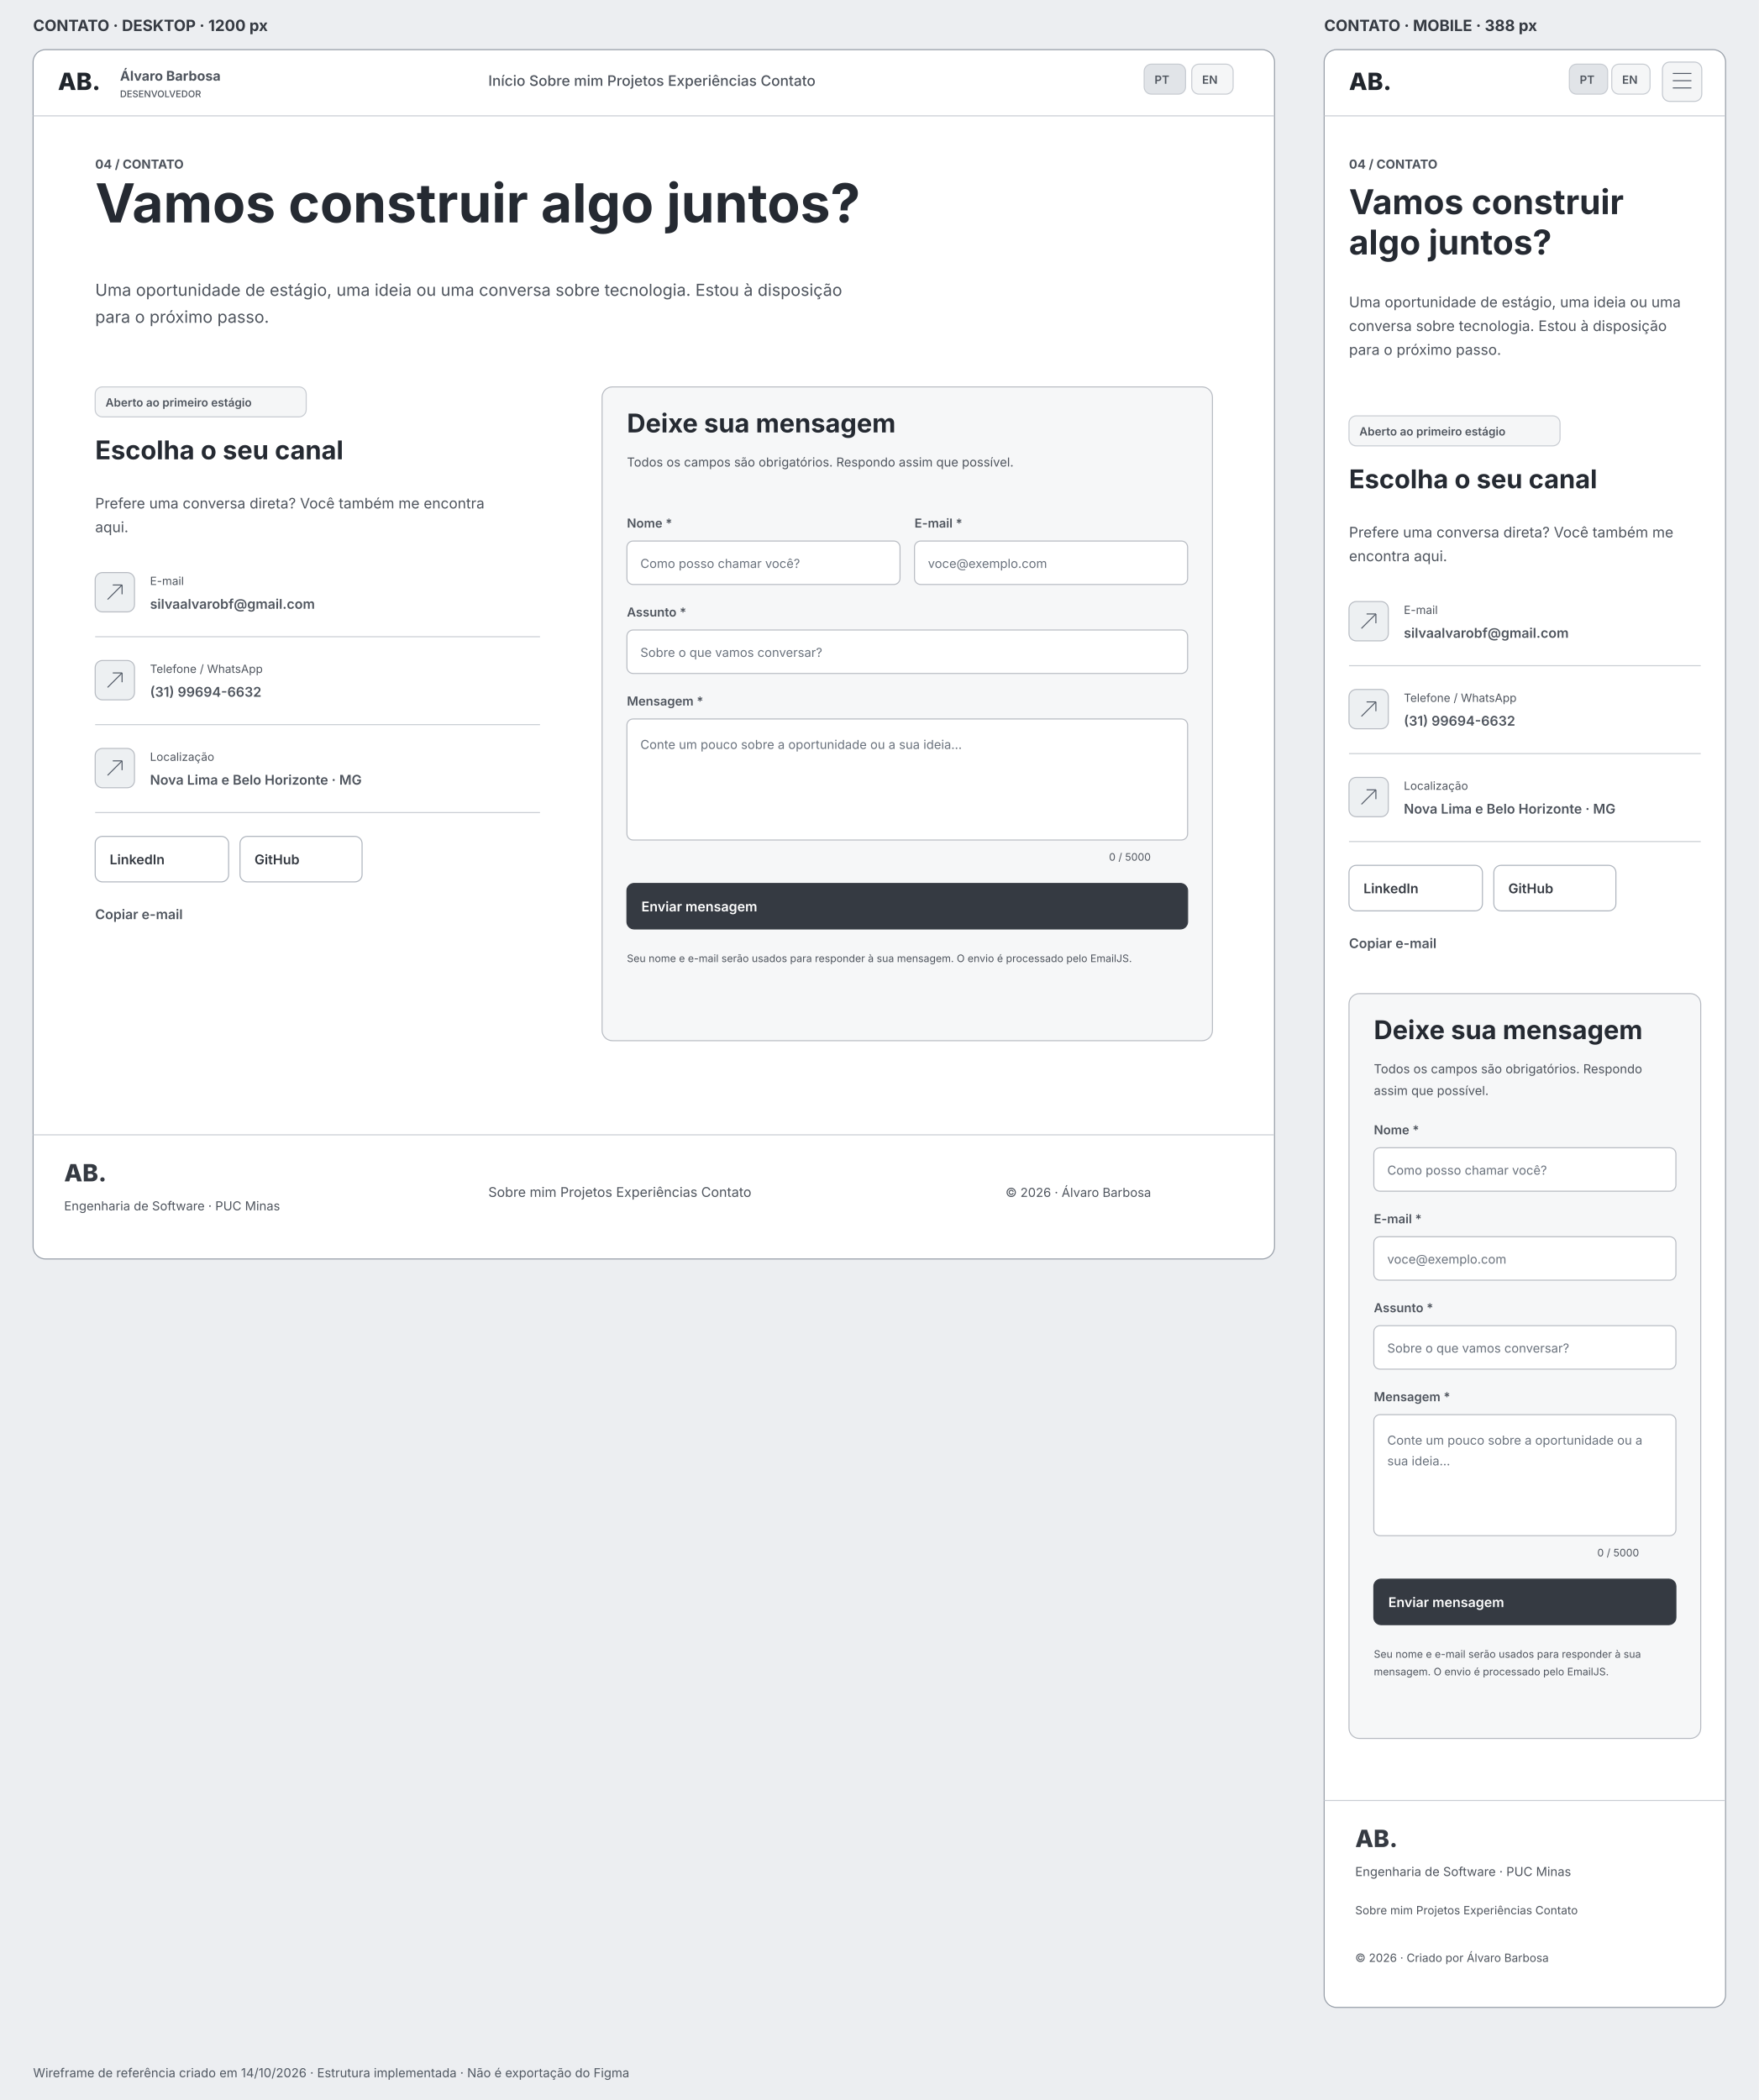
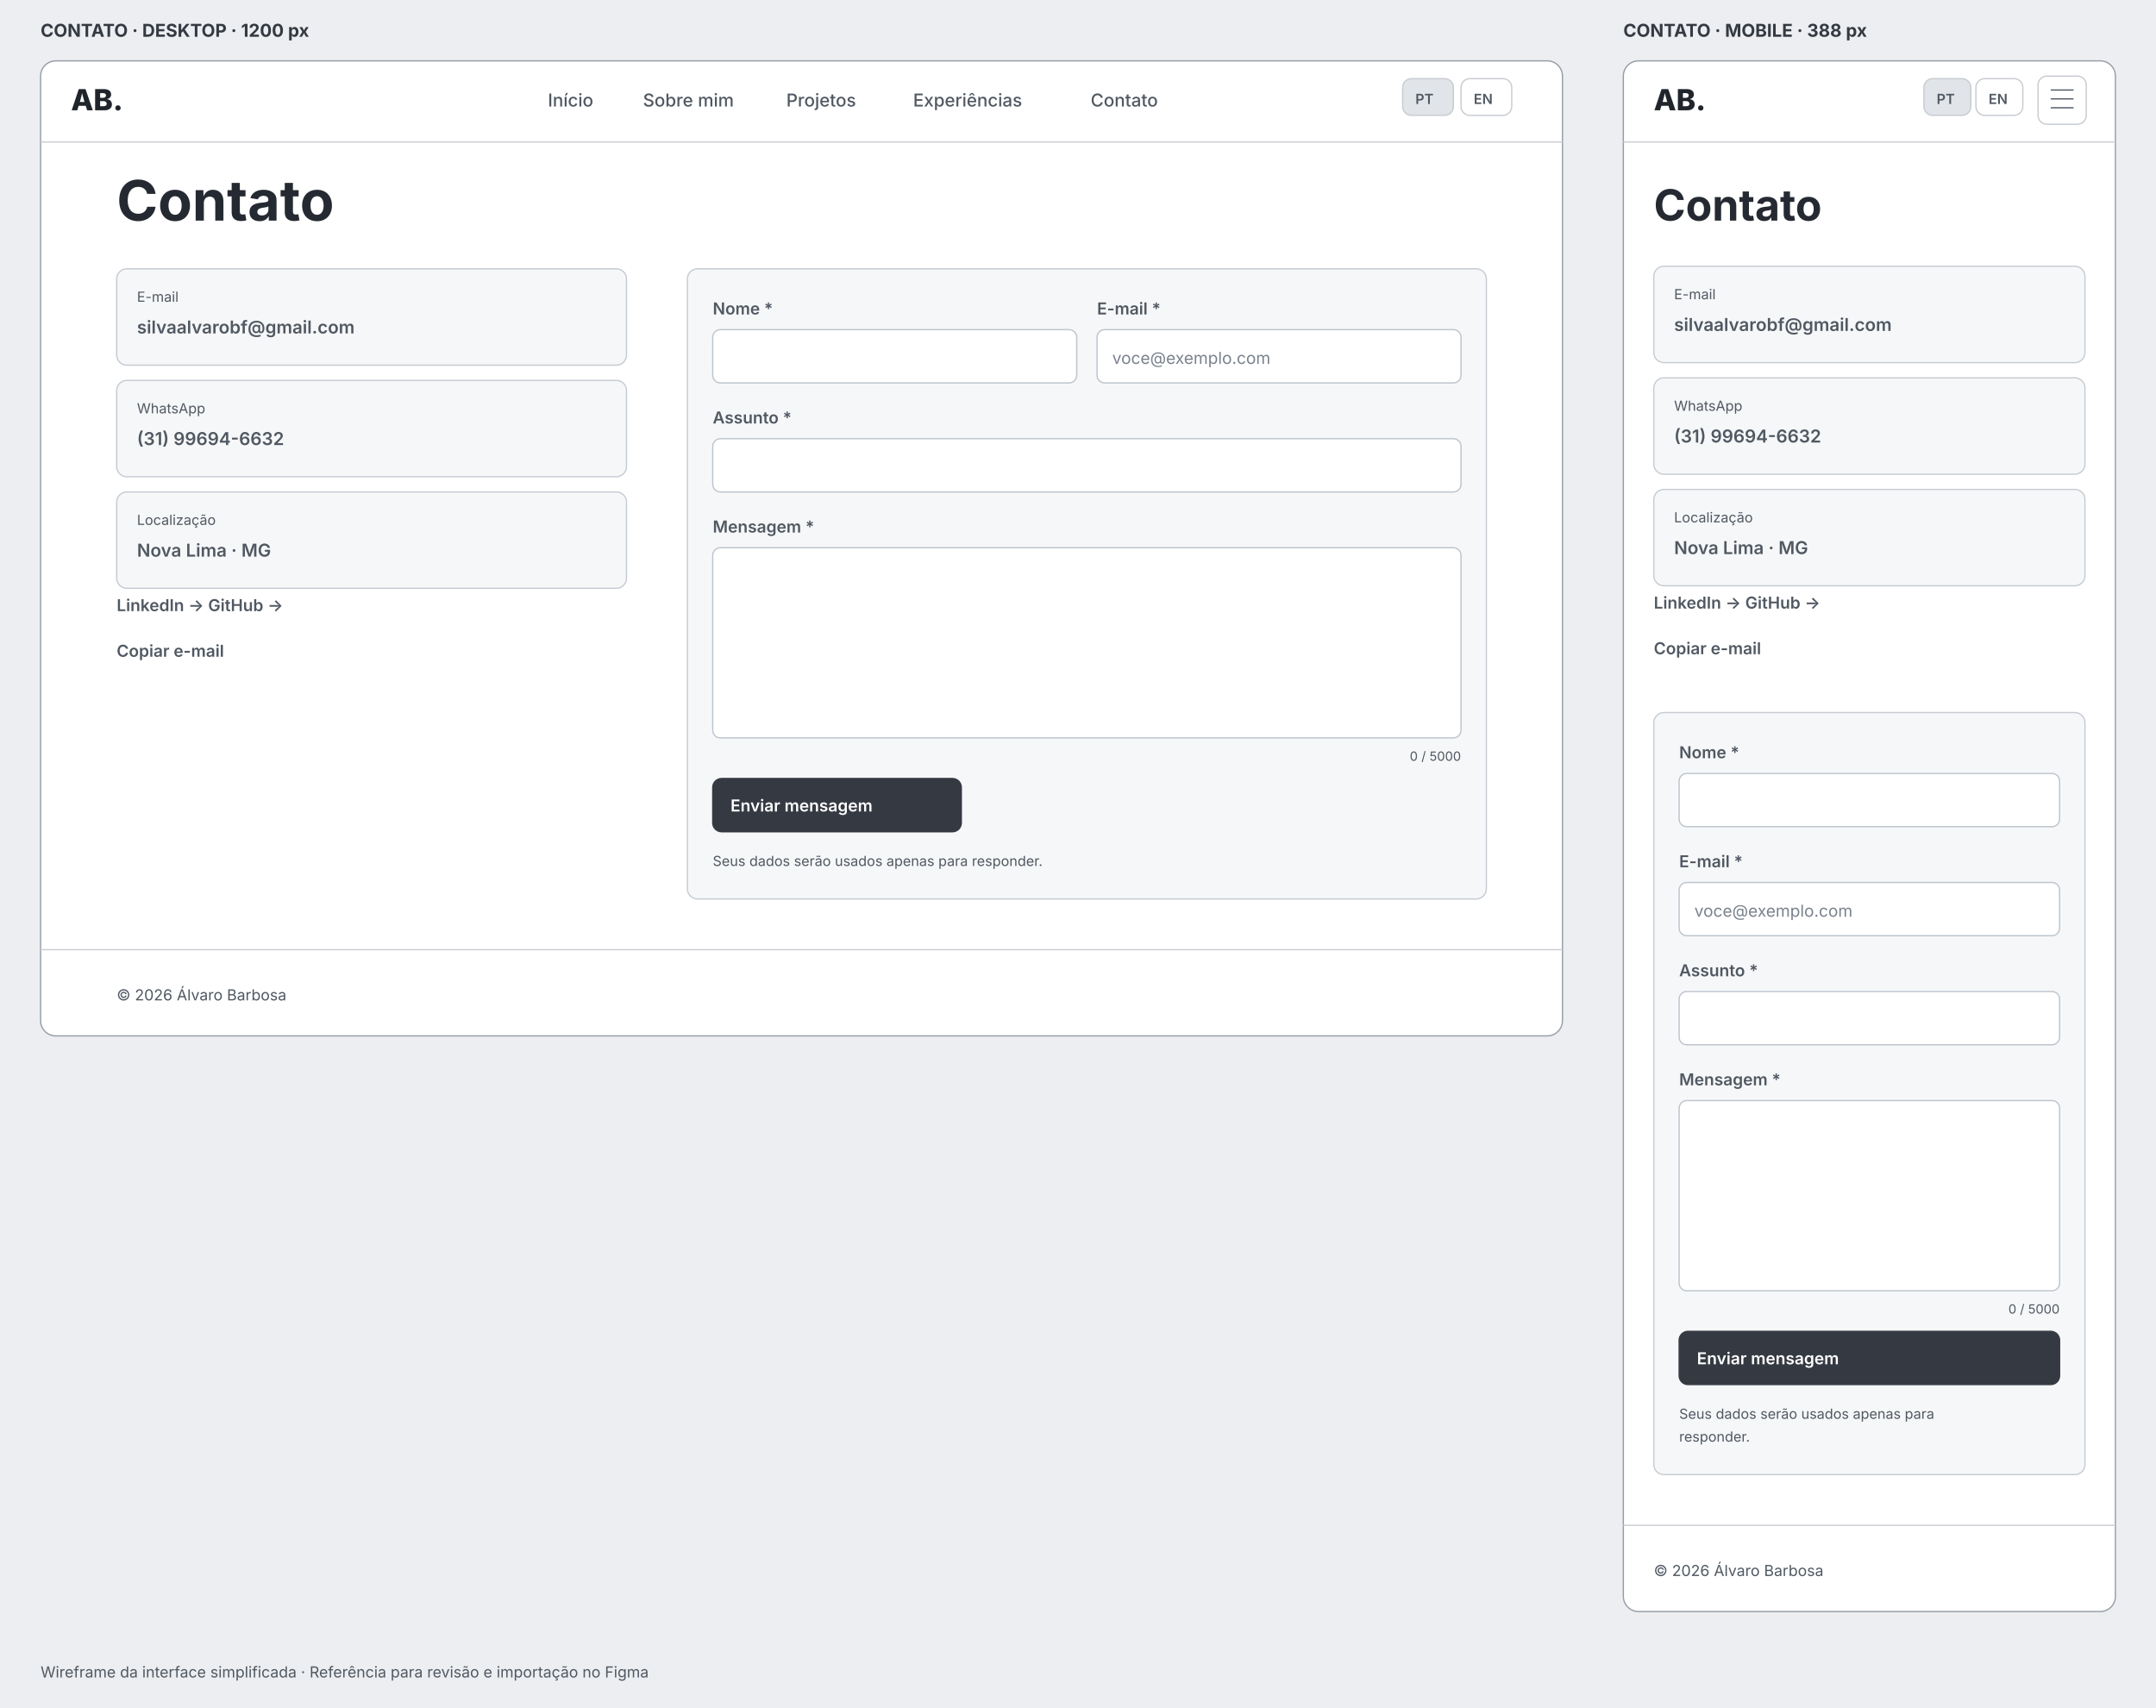
- <svg xmlns="http://www.w3.org/2000/svg" width="1700" height="2030" viewBox="0 0 1700 2030" role="img" aria-labelledby="title desc">
-   <rect width="1700" height="2030" fill="#eceef1" />
-   <text x="32" y="30.0" font-family="Inter, Arial, sans-serif" font-size="15" font-weight="700" fill="#353a42">CONTATO · DESKTOP · 1200 px</text>
-   <rect x="32" y="48" width="1200" height="1169" rx="12" fill="#ffffff" stroke="#969da7" />
-   <text x="56" y="87.0" font-family="Inter, Arial, sans-serif" font-size="23" font-weight="800" fill="#20252c">AB.</text>
-   <text x="116" y="78.0" font-family="Inter, Arial, sans-serif" font-size="13" font-weight="700" fill="#4e545d">Álvaro Barbosa</text>
-   <text x="116" y="94.0" font-family="Inter, Arial, sans-serif" font-size="9" font-weight="500" fill="#4e545d">DESENVOLVEDOR</text>
-   <text x="472" y="83.0" font-family="Inter, Arial, sans-serif" font-size="14" font-weight="500" fill="#4e545d">Início   Sobre mim   Projetos   Experiências   Contato</text>
+ <svg xmlns="http://www.w3.org/2000/svg" width="1700" role="img" aria-labelledby="title desc" height="1347" viewBox="0 0 1700 1347">
+   <rect x="0" y="0" width="1700" height="1347" rx="0" fill="#eceef1" stroke="none" />
+   <text x="32" y="29" font-family="Inter, Arial, sans-serif" font-size="14" font-weight="700" fill="#353a42" text-anchor="start">CONTATO · DESKTOP · 1200 px</text>
+   <rect x="32" y="48" width="1200" height="769" rx="12" fill="#ffffff" stroke="#969da7" />
+   <text x="56" y="87" font-family="Inter, Arial, sans-serif" font-size="23" font-weight="800" fill="#20252c" text-anchor="start">AB.</text>
+   <text x="432" y="84" font-family="Inter, Arial, sans-serif" font-size="14" font-weight="500" fill="#505862" text-anchor="start">Início</text>
+   <text x="507" y="84" font-family="Inter, Arial, sans-serif" font-size="14" font-weight="500" fill="#505862" text-anchor="start">Sobre mim</text>
+   <text x="620" y="84" font-family="Inter, Arial, sans-serif" font-size="14" font-weight="500" fill="#505862" text-anchor="start">Projetos</text>
+   <text x="720" y="84" font-family="Inter, Arial, sans-serif" font-size="14" font-weight="500" fill="#505862" text-anchor="start">Experiências</text>
+   <text x="860" y="84" font-family="Inter, Arial, sans-serif" font-size="14" font-weight="500" fill="#505862" text-anchor="start">Contato</text>
  <rect x="1106" y="62" width="40" height="29" rx="7" fill="#e1e4e8" stroke="#c7cbd1" />
-   <text x="1116" y="81.0" font-family="Inter, Arial, sans-serif" font-size="11" font-weight="600" fill="#4e545d">PT</text>
-   <rect x="1152" y="62" width="40" height="29" rx="7" fill="#f5f6f7" stroke="#c7cbd1" />
-   <text x="1162" y="81.0" font-family="Inter, Arial, sans-serif" font-size="11" font-weight="600" fill="#4e545d">EN</text>
+   <text x="1116" y="82" font-family="Inter, Arial, sans-serif" font-size="11" font-weight="600" fill="#505862" text-anchor="start">PT</text>
+   <rect x="1152" y="62" width="40" height="29" rx="7" fill="#ffffff" stroke="#c7cbd1" />
+   <text x="1162" y="82" font-family="Inter, Arial, sans-serif" font-size="11" font-weight="600" fill="#505862" text-anchor="start">EN</text>
  <line x1="32" y1="112" x2="1232" y2="112" stroke="#c9cdd3" />
-   <text x="1280" y="30.0" font-family="Inter, Arial, sans-serif" font-size="15" font-weight="700" fill="#353a42">CONTATO · MOBILE · 388 px</text>
-   <rect x="1280" y="48" width="388" height="1892.5" rx="12" fill="#ffffff" stroke="#969da7" />
-   <text x="1304" y="87.0" font-family="Inter, Arial, sans-serif" font-size="23" font-weight="800" fill="#20252c">AB.</text>
+   <text x="92" y="174" font-family="Inter, Arial, sans-serif" font-size="44" font-weight="700" fill="#252a32" text-anchor="start">Contato</text>
+   <rect x="92" y="212" width="402" height="76" rx="8" fill="#f6f7f8" stroke="#c6cbd2" />
+   <text x="108" y="238" font-family="Inter, Arial, sans-serif" font-size="11" font-weight="400" fill="#505862" text-anchor="start">E-mail</text>
+   <text x="108" y="263" font-family="Inter, Arial, sans-serif" font-size="14" font-weight="600" fill="#505862" text-anchor="start">silvaalvarobf@gmail.com</text>
+   <rect x="92" y="300" width="402" height="76" rx="8" fill="#f6f7f8" stroke="#c6cbd2" />
+   <text x="108" y="326" font-family="Inter, Arial, sans-serif" font-size="11" font-weight="400" fill="#505862" text-anchor="start">WhatsApp</text>
+   <text x="108" y="351" font-family="Inter, Arial, sans-serif" font-size="14" font-weight="600" fill="#505862" text-anchor="start">(31) 99694-6632</text>
+   <rect x="92" y="388" width="402" height="76" rx="8" fill="#f6f7f8" stroke="#c6cbd2" />
+   <text x="108" y="414" font-family="Inter, Arial, sans-serif" font-size="11" font-weight="400" fill="#505862" text-anchor="start">Localização</text>
+   <text x="108" y="439" font-family="Inter, Arial, sans-serif" font-size="14" font-weight="600" fill="#505862" text-anchor="start">Nova Lima · MG</text>
+   <text x="92" y="482" font-family="Inter, Arial, sans-serif" font-size="13" font-weight="600" fill="#505862" text-anchor="start">LinkedIn →     GitHub →</text>
+   <text x="92" y="518" font-family="Inter, Arial, sans-serif" font-size="13" font-weight="600" fill="#505862" text-anchor="start">Copiar e-mail</text>
+   <rect x="542" y="212" width="630" height="497" rx="8" fill="#f6f7f8" stroke="#c6cbd2" />
+   <text x="562" y="248" font-family="Inter, Arial, sans-serif" font-size="13" font-weight="600" fill="#505862" text-anchor="start">Nome *</text>
+   <rect x="562" y="260" width="287.0" height="42" rx="6" fill="#ffffff" stroke="#bdc4cd" />
+   <text x="865.0" y="248" font-family="Inter, Arial, sans-serif" font-size="13" font-weight="600" fill="#505862" text-anchor="start">E-mail *</text>
+   <rect x="865.0" y="260" width="287.0" height="42" rx="6" fill="#ffffff" stroke="#bdc4cd" />
+   <text x="877.0" y="287" font-family="Inter, Arial, sans-serif" font-size="13" font-weight="400" fill="#7a828d" text-anchor="start">voce@exemplo.com</text>
+   <text x="562" y="334" font-family="Inter, Arial, sans-serif" font-size="13" font-weight="600" fill="#505862" text-anchor="start">Assunto *</text>
+   <rect x="562" y="346" width="590" height="42" rx="6" fill="#ffffff" stroke="#bdc4cd" />
+   <text x="562" y="420" font-family="Inter, Arial, sans-serif" font-size="13" font-weight="600" fill="#505862" text-anchor="start">Mensagem *</text>
+   <rect x="562" y="432" width="590" height="150" rx="6" fill="#ffffff" stroke="#bdc4cd" />
+   <text x="1152" y="600" font-family="Inter, Arial, sans-serif" font-size="10" font-weight="400" fill="#505862" text-anchor="end">0 / 5000</text>
+   <rect x="562" y="614" width="196" height="42" rx="7" fill="#353a42" stroke="#353a42" />
+   <text x="576" y="640.0" font-family="Inter, Arial, sans-serif" font-size="13" font-weight="600" fill="#ffffff" text-anchor="start">Enviar mensagem</text>
+   <text x="562" y="683" font-family="Inter, Arial, sans-serif" font-size="11" font-weight="400" fill="#505862" text-anchor="start">Seus dados serão usados apenas para responder.</text>
+   <line x1="32" y1="749" x2="1232" y2="749" stroke="#c9cdd3" />
+   <text x="92" y="789" font-family="Inter, Arial, sans-serif" font-size="12" font-weight="400" fill="#505862" text-anchor="start">© 2026 Álvaro Barbosa</text>
+   <text x="1280" y="29" font-family="Inter, Arial, sans-serif" font-size="14" font-weight="700" fill="#353a42" text-anchor="start">CONTATO · MOBILE · 388 px</text>
+   <rect x="1280" y="48" width="388" height="1223" rx="12" fill="#ffffff" stroke="#969da7" />
+   <text x="1304" y="87" font-family="Inter, Arial, sans-serif" font-size="23" font-weight="800" fill="#20252c" text-anchor="start">AB.</text>
  <rect x="1517" y="62" width="37" height="29" rx="7" fill="#e1e4e8" stroke="#c7cbd1" />
-   <text x="1527" y="81.0" font-family="Inter, Arial, sans-serif" font-size="11" font-weight="600" fill="#4e545d">PT</text>
-   <rect x="1558" y="62" width="37" height="29" rx="7" fill="#f5f6f7" stroke="#c7cbd1" />
-   <text x="1568" y="81.0" font-family="Inter, Arial, sans-serif" font-size="11" font-weight="600" fill="#4e545d">EN</text>
-   <rect x="1607" y="60" width="38" height="38" rx="7" fill="#f4f5f6" stroke="#c2c7ce" />
+   <text x="1527" y="82" font-family="Inter, Arial, sans-serif" font-size="11" font-weight="600" fill="#505862" text-anchor="start">PT</text>
+   <rect x="1558" y="62" width="37" height="29" rx="7" fill="#ffffff" stroke="#c7cbd1" />
+   <text x="1568" y="82" font-family="Inter, Arial, sans-serif" font-size="11" font-weight="600" fill="#505862" text-anchor="start">EN</text>
+   <rect x="1607" y="60" width="38" height="38" rx="7" fill="#ffffff" stroke="#c7cbd1" />
  <line x1="1617" y1="71" x2="1635" y2="71" stroke="#525a66" />
  <line x1="1617" y1="78" x2="1635" y2="78" stroke="#525a66" />
  <line x1="1617" y1="85" x2="1635" y2="85" stroke="#525a66" />
  <line x1="1280" y1="112" x2="1668" y2="112" stroke="#c9cdd3" />
-   <text x="92" y="163.0" font-family="Inter, Arial, sans-serif" font-size="12" font-weight="700" fill="#4e545d">04 / CONTATO</text>
-   <text x="92" y="215" font-family="Inter, Arial, sans-serif" font-size="52" font-weight="700" fill="#252a32">Vamos construir algo juntos?</text>
-   <text x="92" y="286" font-family="Inter, Arial, sans-serif" font-size="16" font-weight="400" fill="#4e545d">Uma oportunidade de estágio, uma ideia ou uma conversa sobre tecnologia. Estou à disposição</text>
-   <text x="92" y="312" font-family="Inter, Arial, sans-serif" font-size="16" font-weight="400" fill="#4e545d">para o próximo passo.</text>
-   <rect x="92" y="374" width="204" height="29" rx="7" fill="#f5f6f7" stroke="#c7cbd1" />
-   <text x="102" y="393.0" font-family="Inter, Arial, sans-serif" font-size="11" font-weight="600" fill="#4e545d">Aberto ao primeiro estágio</text>
-   <text x="92" y="444.0" font-family="Inter, Arial, sans-serif" font-size="25" font-weight="700" fill="#252a32">Escolha o seu canal</text>
-   <text x="92" y="491.5" font-family="Inter, Arial, sans-serif" font-size="14" font-weight="400" fill="#4e545d">Prefere uma conversa direta? Você também me encontra</text>
-   <text x="92" y="514.5" font-family="Inter, Arial, sans-serif" font-size="14" font-weight="400" fill="#4e545d">aqui.</text>
-   <rect x="92" y="553.5" width="38" height="38" rx="7" fill="#edf0f2" stroke="#b7bbc2" />
-   <line x1="104" y1="579.5" x2="118" y2="565.5" stroke="#525a66" />
-   <line x1="109" y1="565.5" x2="118" y2="565.5" stroke="#525a66" />
-   <line x1="118" y1="565.5" x2="118" y2="574.5" stroke="#525a66" />
-   <text x="145" y="565.5" font-family="Inter, Arial, sans-serif" font-size="11" font-weight="400" fill="#4e545d">E-mail</text>
-   <text x="145" y="588.5" font-family="Inter, Arial, sans-serif" font-size="13" font-weight="600" fill="#4e545d">silvaalvarobf@gmail.com</text>
-   <line x1="92" y1="615.5" x2="522" y2="615.5" stroke="#c9cdd3" />
-   <rect x="92" y="638.5" width="38" height="38" rx="7" fill="#edf0f2" stroke="#b7bbc2" />
-   <line x1="104" y1="664.5" x2="118" y2="650.5" stroke="#525a66" />
-   <line x1="109" y1="650.5" x2="118" y2="650.5" stroke="#525a66" />
-   <line x1="118" y1="650.5" x2="118" y2="659.5" stroke="#525a66" />
-   <text x="145" y="650.5" font-family="Inter, Arial, sans-serif" font-size="11" font-weight="400" fill="#4e545d">Telefone / WhatsApp</text>
-   <text x="145" y="673.5" font-family="Inter, Arial, sans-serif" font-size="13" font-weight="600" fill="#4e545d">(31) 99694-6632</text>
-   <line x1="92" y1="700.5" x2="522" y2="700.5" stroke="#c9cdd3" />
-   <rect x="92" y="723.5" width="38" height="38" rx="7" fill="#edf0f2" stroke="#b7bbc2" />
-   <line x1="104" y1="749.5" x2="118" y2="735.5" stroke="#525a66" />
-   <line x1="109" y1="735.5" x2="118" y2="735.5" stroke="#525a66" />
-   <line x1="118" y1="735.5" x2="118" y2="744.5" stroke="#525a66" />
-   <text x="145" y="735.5" font-family="Inter, Arial, sans-serif" font-size="11" font-weight="400" fill="#4e545d">Localização</text>
-   <text x="145" y="758.5" font-family="Inter, Arial, sans-serif" font-size="13" font-weight="600" fill="#4e545d">Nova Lima e Belo Horizonte · MG</text>
-   <line x1="92" y1="785.5" x2="522" y2="785.5" stroke="#c9cdd3" />
-   <rect x="92" y="808.5" width="129" height="44" rx="7" fill="#ffffff" stroke="#aeb4bd" />
-   <text x="106" y="835.5" font-family="Inter, Arial, sans-serif" font-size="13" font-weight="600" fill="#353a42">LinkedIn</text>
-   <rect x="232" y="808.5" width="118" height="44" rx="7" fill="#ffffff" stroke="#aeb4bd" />
-   <text x="246" y="835.5" font-family="Inter, Arial, sans-serif" font-size="13" font-weight="600" fill="#353a42">GitHub</text>
-   <text x="92" y="888.5" font-family="Inter, Arial, sans-serif" font-size="13" font-weight="600" fill="#4e545d">Copiar e-mail</text>
-   <rect x="582" y="374" width="590" height="632" rx="10" fill="#f6f7f8" stroke="#b7bbc2" />
-   <text x="606" y="418.0" font-family="Inter, Arial, sans-serif" font-size="25" font-weight="700" fill="#252a32">Deixe sua mensagem</text>
-   <text x="606" y="451" font-family="Inter, Arial, sans-serif" font-size="12" font-weight="400" fill="#4e545d">Todos os campos são obrigatórios. Respondo assim que possível.</text>
-   <text x="606" y="510.0" font-family="Inter, Arial, sans-serif" font-size="12" font-weight="600" fill="#4e545d">Nome *</text>
-   <rect x="606" y="523" width="264.0" height="42" rx="6" fill="#ffffff" stroke="#b7bbc2" />
-   <text x="619" y="549" font-family="Inter, Arial, sans-serif" font-size="12" font-weight="400" fill="#69717c">Como posso chamar você?</text>
-   <text x="884.0" y="510.0" font-family="Inter, Arial, sans-serif" font-size="12" font-weight="600" fill="#4e545d">E-mail *</text>
-   <rect x="884.0" y="523" width="264.0" height="42" rx="6" fill="#ffffff" stroke="#b7bbc2" />
-   <text x="897.0" y="549" font-family="Inter, Arial, sans-serif" font-size="12" font-weight="400" fill="#69717c">voce@exemplo.com</text>
-   <text x="606" y="596.0" font-family="Inter, Arial, sans-serif" font-size="12" font-weight="600" fill="#4e545d">Assunto *</text>
-   <rect x="606" y="609" width="542" height="42" rx="6" fill="#ffffff" stroke="#b7bbc2" />
-   <text x="619" y="635" font-family="Inter, Arial, sans-serif" font-size="12" font-weight="400" fill="#69717c">Sobre o que vamos conversar?</text>
-   <text x="606" y="682.0" font-family="Inter, Arial, sans-serif" font-size="12" font-weight="600" fill="#4e545d">Mensagem *</text>
-   <rect x="606" y="695" width="542" height="117" rx="6" fill="#ffffff" stroke="#b7bbc2" />
-   <text x="619" y="724" font-family="Inter, Arial, sans-serif" font-size="12" font-weight="400" fill="#69717c">Conte um pouco sobre a oportunidade ou a sua ideia…</text>
-   <text x="1072" y="832.0" font-family="Inter, Arial, sans-serif" font-size="10" font-weight="400" fill="#4e545d">0 / 5000</text>
-   <rect x="606" y="854" width="542" height="44" rx="7" fill="#353a42" stroke="#353a42" />
-   <text x="620" y="881.0" font-family="Inter, Arial, sans-serif" font-size="13" font-weight="600" fill="#ffffff">Enviar mensagem</text>
-   <text x="606" y="930" font-family="Inter, Arial, sans-serif" font-size="10" font-weight="400" fill="#4e545d">Seu nome e e-mail serão usados para responder à sua mensagem. O envio é processado pelo EmailJS.</text>
-   <line x1="32" y1="1097" x2="1232" y2="1097" stroke="#c9cdd3" />
-   <text x="62" y="1142.0" font-family="Inter, Arial, sans-serif" font-size="23" font-weight="800" fill="#353a42">AB.</text>
-   <text x="62" y="1170.0" font-family="Inter, Arial, sans-serif" font-size="12" font-weight="400" fill="#4e545d">Engenharia de Software · PUC Minas</text>
-   <text x="472" y="1157.0" font-family="Inter, Arial, sans-serif" font-size="13" font-weight="400" fill="#4e545d">Sobre mim   Projetos   Experiências   Contato</text>
-   <text x="972" y="1157.0" font-family="Inter, Arial, sans-serif" font-size="12" font-weight="400" fill="#4e545d">© 2026 · Álvaro Barbosa</text>
-   <text x="1304" y="163.0" font-family="Inter, Arial, sans-serif" font-size="12" font-weight="700" fill="#4e545d">04 / CONTATO</text>
-   <text x="1304" y="207" font-family="Inter, Arial, sans-serif" font-size="33" font-weight="700" fill="#252a32">Vamos construir</text>
-   <text x="1304" y="246" font-family="Inter, Arial, sans-serif" font-size="33" font-weight="700" fill="#252a32">algo juntos?</text>
-   <text x="1304" y="297" font-family="Inter, Arial, sans-serif" font-size="14" font-weight="400" fill="#4e545d">Uma oportunidade de estágio, uma ideia ou uma</text>
-   <text x="1304" y="320" font-family="Inter, Arial, sans-serif" font-size="14" font-weight="400" fill="#4e545d">conversa sobre tecnologia. Estou à disposição</text>
-   <text x="1304" y="343" font-family="Inter, Arial, sans-serif" font-size="14" font-weight="400" fill="#4e545d">para o próximo passo.</text>
-   <rect x="1304" y="402" width="204" height="29" rx="7" fill="#f5f6f7" stroke="#c7cbd1" />
-   <text x="1314" y="421.0" font-family="Inter, Arial, sans-serif" font-size="11" font-weight="600" fill="#4e545d">Aberto ao primeiro estágio</text>
-   <text x="1304" y="472.0" font-family="Inter, Arial, sans-serif" font-size="25" font-weight="700" fill="#252a32">Escolha o seu canal</text>
-   <text x="1304" y="519.5" font-family="Inter, Arial, sans-serif" font-size="14" font-weight="400" fill="#4e545d">Prefere uma conversa direta? Você também me</text>
-   <text x="1304" y="542.5" font-family="Inter, Arial, sans-serif" font-size="14" font-weight="400" fill="#4e545d">encontra aqui.</text>
-   <rect x="1304" y="581.5" width="38" height="38" rx="7" fill="#edf0f2" stroke="#b7bbc2" />
-   <line x1="1316" y1="607.5" x2="1330" y2="593.5" stroke="#525a66" />
-   <line x1="1321" y1="593.5" x2="1330" y2="593.5" stroke="#525a66" />
-   <line x1="1330" y1="593.5" x2="1330" y2="602.5" stroke="#525a66" />
-   <text x="1357" y="593.5" font-family="Inter, Arial, sans-serif" font-size="11" font-weight="400" fill="#4e545d">E-mail</text>
-   <text x="1357" y="616.5" font-family="Inter, Arial, sans-serif" font-size="13" font-weight="600" fill="#4e545d">silvaalvarobf@gmail.com</text>
-   <line x1="1304" y1="643.5" x2="1644" y2="643.5" stroke="#c9cdd3" />
-   <rect x="1304" y="666.5" width="38" height="38" rx="7" fill="#edf0f2" stroke="#b7bbc2" />
-   <line x1="1316" y1="692.5" x2="1330" y2="678.5" stroke="#525a66" />
-   <line x1="1321" y1="678.5" x2="1330" y2="678.5" stroke="#525a66" />
-   <line x1="1330" y1="678.5" x2="1330" y2="687.5" stroke="#525a66" />
-   <text x="1357" y="678.5" font-family="Inter, Arial, sans-serif" font-size="11" font-weight="400" fill="#4e545d">Telefone / WhatsApp</text>
-   <text x="1357" y="701.5" font-family="Inter, Arial, sans-serif" font-size="13" font-weight="600" fill="#4e545d">(31) 99694-6632</text>
-   <line x1="1304" y1="728.5" x2="1644" y2="728.5" stroke="#c9cdd3" />
-   <rect x="1304" y="751.5" width="38" height="38" rx="7" fill="#edf0f2" stroke="#b7bbc2" />
-   <line x1="1316" y1="777.5" x2="1330" y2="763.5" stroke="#525a66" />
-   <line x1="1321" y1="763.5" x2="1330" y2="763.5" stroke="#525a66" />
-   <line x1="1330" y1="763.5" x2="1330" y2="772.5" stroke="#525a66" />
-   <text x="1357" y="763.5" font-family="Inter, Arial, sans-serif" font-size="11" font-weight="400" fill="#4e545d">Localização</text>
-   <text x="1357" y="786.5" font-family="Inter, Arial, sans-serif" font-size="13" font-weight="600" fill="#4e545d">Nova Lima e Belo Horizonte · MG</text>
-   <line x1="1304" y1="813.5" x2="1644" y2="813.5" stroke="#c9cdd3" />
-   <rect x="1304" y="836.5" width="129" height="44" rx="7" fill="#ffffff" stroke="#aeb4bd" />
-   <text x="1318" y="863.5" font-family="Inter, Arial, sans-serif" font-size="13" font-weight="600" fill="#353a42">LinkedIn</text>
-   <rect x="1444" y="836.5" width="118" height="44" rx="7" fill="#ffffff" stroke="#aeb4bd" />
-   <text x="1458" y="863.5" font-family="Inter, Arial, sans-serif" font-size="13" font-weight="600" fill="#353a42">GitHub</text>
-   <text x="1304" y="916.5" font-family="Inter, Arial, sans-serif" font-size="13" font-weight="600" fill="#4e545d">Copiar e-mail</text>
-   <rect x="1304" y="960.5" width="340" height="720" rx="10" fill="#f6f7f8" stroke="#b7bbc2" />
-   <text x="1328" y="1004.5" font-family="Inter, Arial, sans-serif" font-size="25" font-weight="700" fill="#252a32">Deixe sua mensagem</text>
-   <text x="1328" y="1037.5" font-family="Inter, Arial, sans-serif" font-size="12" font-weight="400" fill="#4e545d">Todos os campos são obrigatórios. Respondo</text>
-   <text x="1328" y="1058.5" font-family="Inter, Arial, sans-serif" font-size="12" font-weight="400" fill="#4e545d">assim que possível.</text>
-   <text x="1328" y="1096.5" font-family="Inter, Arial, sans-serif" font-size="12" font-weight="600" fill="#4e545d">Nome *</text>
-   <rect x="1328" y="1109.5" width="292" height="42" rx="6" fill="#ffffff" stroke="#b7bbc2" />
-   <text x="1341" y="1135.5" font-family="Inter, Arial, sans-serif" font-size="12" font-weight="400" fill="#69717c">Como posso chamar você?</text>
-   <text x="1328" y="1182.5" font-family="Inter, Arial, sans-serif" font-size="12" font-weight="600" fill="#4e545d">E-mail *</text>
-   <rect x="1328" y="1195.5" width="292" height="42" rx="6" fill="#ffffff" stroke="#b7bbc2" />
-   <text x="1341" y="1221.5" font-family="Inter, Arial, sans-serif" font-size="12" font-weight="400" fill="#69717c">voce@exemplo.com</text>
-   <text x="1328" y="1268.5" font-family="Inter, Arial, sans-serif" font-size="12" font-weight="600" fill="#4e545d">Assunto *</text>
-   <rect x="1328" y="1281.5" width="292" height="42" rx="6" fill="#ffffff" stroke="#b7bbc2" />
-   <text x="1341" y="1307.5" font-family="Inter, Arial, sans-serif" font-size="12" font-weight="400" fill="#69717c">Sobre o que vamos conversar?</text>
-   <text x="1328" y="1354.5" font-family="Inter, Arial, sans-serif" font-size="12" font-weight="600" fill="#4e545d">Mensagem *</text>
-   <rect x="1328" y="1367.5" width="292" height="117" rx="6" fill="#ffffff" stroke="#b7bbc2" />
-   <text x="1341" y="1396.5" font-family="Inter, Arial, sans-serif" font-size="12" font-weight="400" fill="#69717c">Conte um pouco sobre a oportunidade ou a</text>
-   <text x="1341" y="1416.5" font-family="Inter, Arial, sans-serif" font-size="12" font-weight="400" fill="#69717c">sua ideia…</text>
-   <text x="1544" y="1504.5" font-family="Inter, Arial, sans-serif" font-size="10" font-weight="400" fill="#4e545d">0 / 5000</text>
-   <rect x="1328" y="1526.5" width="292" height="44" rx="7" fill="#353a42" stroke="#353a42" />
-   <text x="1342" y="1553.5" font-family="Inter, Arial, sans-serif" font-size="13" font-weight="600" fill="#ffffff">Enviar mensagem</text>
-   <text x="1328" y="1602.5" font-family="Inter, Arial, sans-serif" font-size="10" font-weight="400" fill="#4e545d">Seu nome e e-mail serão usados para responder à sua</text>
-   <text x="1328" y="1619.5" font-family="Inter, Arial, sans-serif" font-size="10" font-weight="400" fill="#4e545d">mensagem. O envio é processado pelo EmailJS.</text>
-   <line x1="1280" y1="1740.5" x2="1668" y2="1740.5" stroke="#c9cdd3" />
-   <text x="1310" y="1785.5" font-family="Inter, Arial, sans-serif" font-size="23" font-weight="800" fill="#353a42">AB.</text>
-   <text x="1310" y="1813.5" font-family="Inter, Arial, sans-serif" font-size="12" font-weight="400" fill="#4e545d">Engenharia de Software · PUC Minas</text>
-   <text x="1310" y="1850.5" font-family="Inter, Arial, sans-serif" font-size="11" font-weight="400" fill="#4e545d">Sobre mim   Projetos   Experiências   Contato</text>
-   <text x="1310" y="1896.5" font-family="Inter, Arial, sans-serif" font-size="11" font-weight="400" fill="#4e545d">© 2026 · Criado por Álvaro Barbosa</text>
-   <text x="32" y="2008" font-family="Inter, Arial, sans-serif" font-size="12" fill="#505862">Wireframe de referência criado em 14/10/2026 · Estrutura implementada · Não é exportação do Figma</text>
+   <text x="1304" y="174" font-family="Inter, Arial, sans-serif" font-size="34" font-weight="700" fill="#252a32" text-anchor="start">Contato</text>
+   <rect x="1304" y="210" width="340" height="76" rx="8" fill="#f6f7f8" stroke="#c6cbd2" />
+   <text x="1320" y="236" font-family="Inter, Arial, sans-serif" font-size="11" font-weight="400" fill="#505862" text-anchor="start">E-mail</text>
+   <text x="1320" y="261" font-family="Inter, Arial, sans-serif" font-size="14" font-weight="600" fill="#505862" text-anchor="start">silvaalvarobf@gmail.com</text>
+   <rect x="1304" y="298" width="340" height="76" rx="8" fill="#f6f7f8" stroke="#c6cbd2" />
+   <text x="1320" y="324" font-family="Inter, Arial, sans-serif" font-size="11" font-weight="400" fill="#505862" text-anchor="start">WhatsApp</text>
+   <text x="1320" y="349" font-family="Inter, Arial, sans-serif" font-size="14" font-weight="600" fill="#505862" text-anchor="start">(31) 99694-6632</text>
+   <rect x="1304" y="386" width="340" height="76" rx="8" fill="#f6f7f8" stroke="#c6cbd2" />
+   <text x="1320" y="412" font-family="Inter, Arial, sans-serif" font-size="11" font-weight="400" fill="#505862" text-anchor="start">Localização</text>
+   <text x="1320" y="437" font-family="Inter, Arial, sans-serif" font-size="14" font-weight="600" fill="#505862" text-anchor="start">Nova Lima · MG</text>
+   <text x="1304" y="480" font-family="Inter, Arial, sans-serif" font-size="13" font-weight="600" fill="#505862" text-anchor="start">LinkedIn →     GitHub →</text>
+   <text x="1304" y="516" font-family="Inter, Arial, sans-serif" font-size="13" font-weight="600" fill="#505862" text-anchor="start">Copiar e-mail</text>
+   <rect x="1304" y="562" width="340" height="601" rx="8" fill="#f6f7f8" stroke="#c6cbd2" />
+   <text x="1324" y="598" font-family="Inter, Arial, sans-serif" font-size="13" font-weight="600" fill="#505862" text-anchor="start">Nome *</text>
+   <rect x="1324" y="610" width="300" height="42" rx="6" fill="#ffffff" stroke="#bdc4cd" />
+   <text x="1324" y="684" font-family="Inter, Arial, sans-serif" font-size="13" font-weight="600" fill="#505862" text-anchor="start">E-mail *</text>
+   <rect x="1324" y="696" width="300" height="42" rx="6" fill="#ffffff" stroke="#bdc4cd" />
+   <text x="1336" y="723" font-family="Inter, Arial, sans-serif" font-size="13" font-weight="400" fill="#7a828d" text-anchor="start">voce@exemplo.com</text>
+   <text x="1324" y="770" font-family="Inter, Arial, sans-serif" font-size="13" font-weight="600" fill="#505862" text-anchor="start">Assunto *</text>
+   <rect x="1324" y="782" width="300" height="42" rx="6" fill="#ffffff" stroke="#bdc4cd" />
+   <text x="1324" y="856" font-family="Inter, Arial, sans-serif" font-size="13" font-weight="600" fill="#505862" text-anchor="start">Mensagem *</text>
+   <rect x="1324" y="868" width="300" height="150" rx="6" fill="#ffffff" stroke="#bdc4cd" />
+   <text x="1624" y="1036" font-family="Inter, Arial, sans-serif" font-size="10" font-weight="400" fill="#505862" text-anchor="end">0 / 5000</text>
+   <rect x="1324" y="1050" width="300" height="42" rx="7" fill="#353a42" stroke="#353a42" />
+   <text x="1338" y="1076.0" font-family="Inter, Arial, sans-serif" font-size="13" font-weight="600" fill="#ffffff" text-anchor="start">Enviar mensagem</text>
+   <text x="1324" y="1119" font-family="Inter, Arial, sans-serif" font-size="11" font-weight="400" fill="#505862" text-anchor="start">Seus dados serão usados apenas para</text>
+   <text x="1324" y="1137" font-family="Inter, Arial, sans-serif" font-size="11" font-weight="400" fill="#505862" text-anchor="start">responder.</text>
+   <line x1="1280" y1="1203" x2="1668" y2="1203" stroke="#c9cdd3" />
+   <text x="1304" y="1243" font-family="Inter, Arial, sans-serif" font-size="12" font-weight="400" fill="#505862" text-anchor="start">© 2026 Álvaro Barbosa</text>
+   <text x="32" y="1323" font-family="Inter, Arial, sans-serif" font-size="12" font-weight="400" fill="#505862" text-anchor="start">Wireframe da interface simplificada · Referência para revisão e importação no Figma</text>
</svg>
